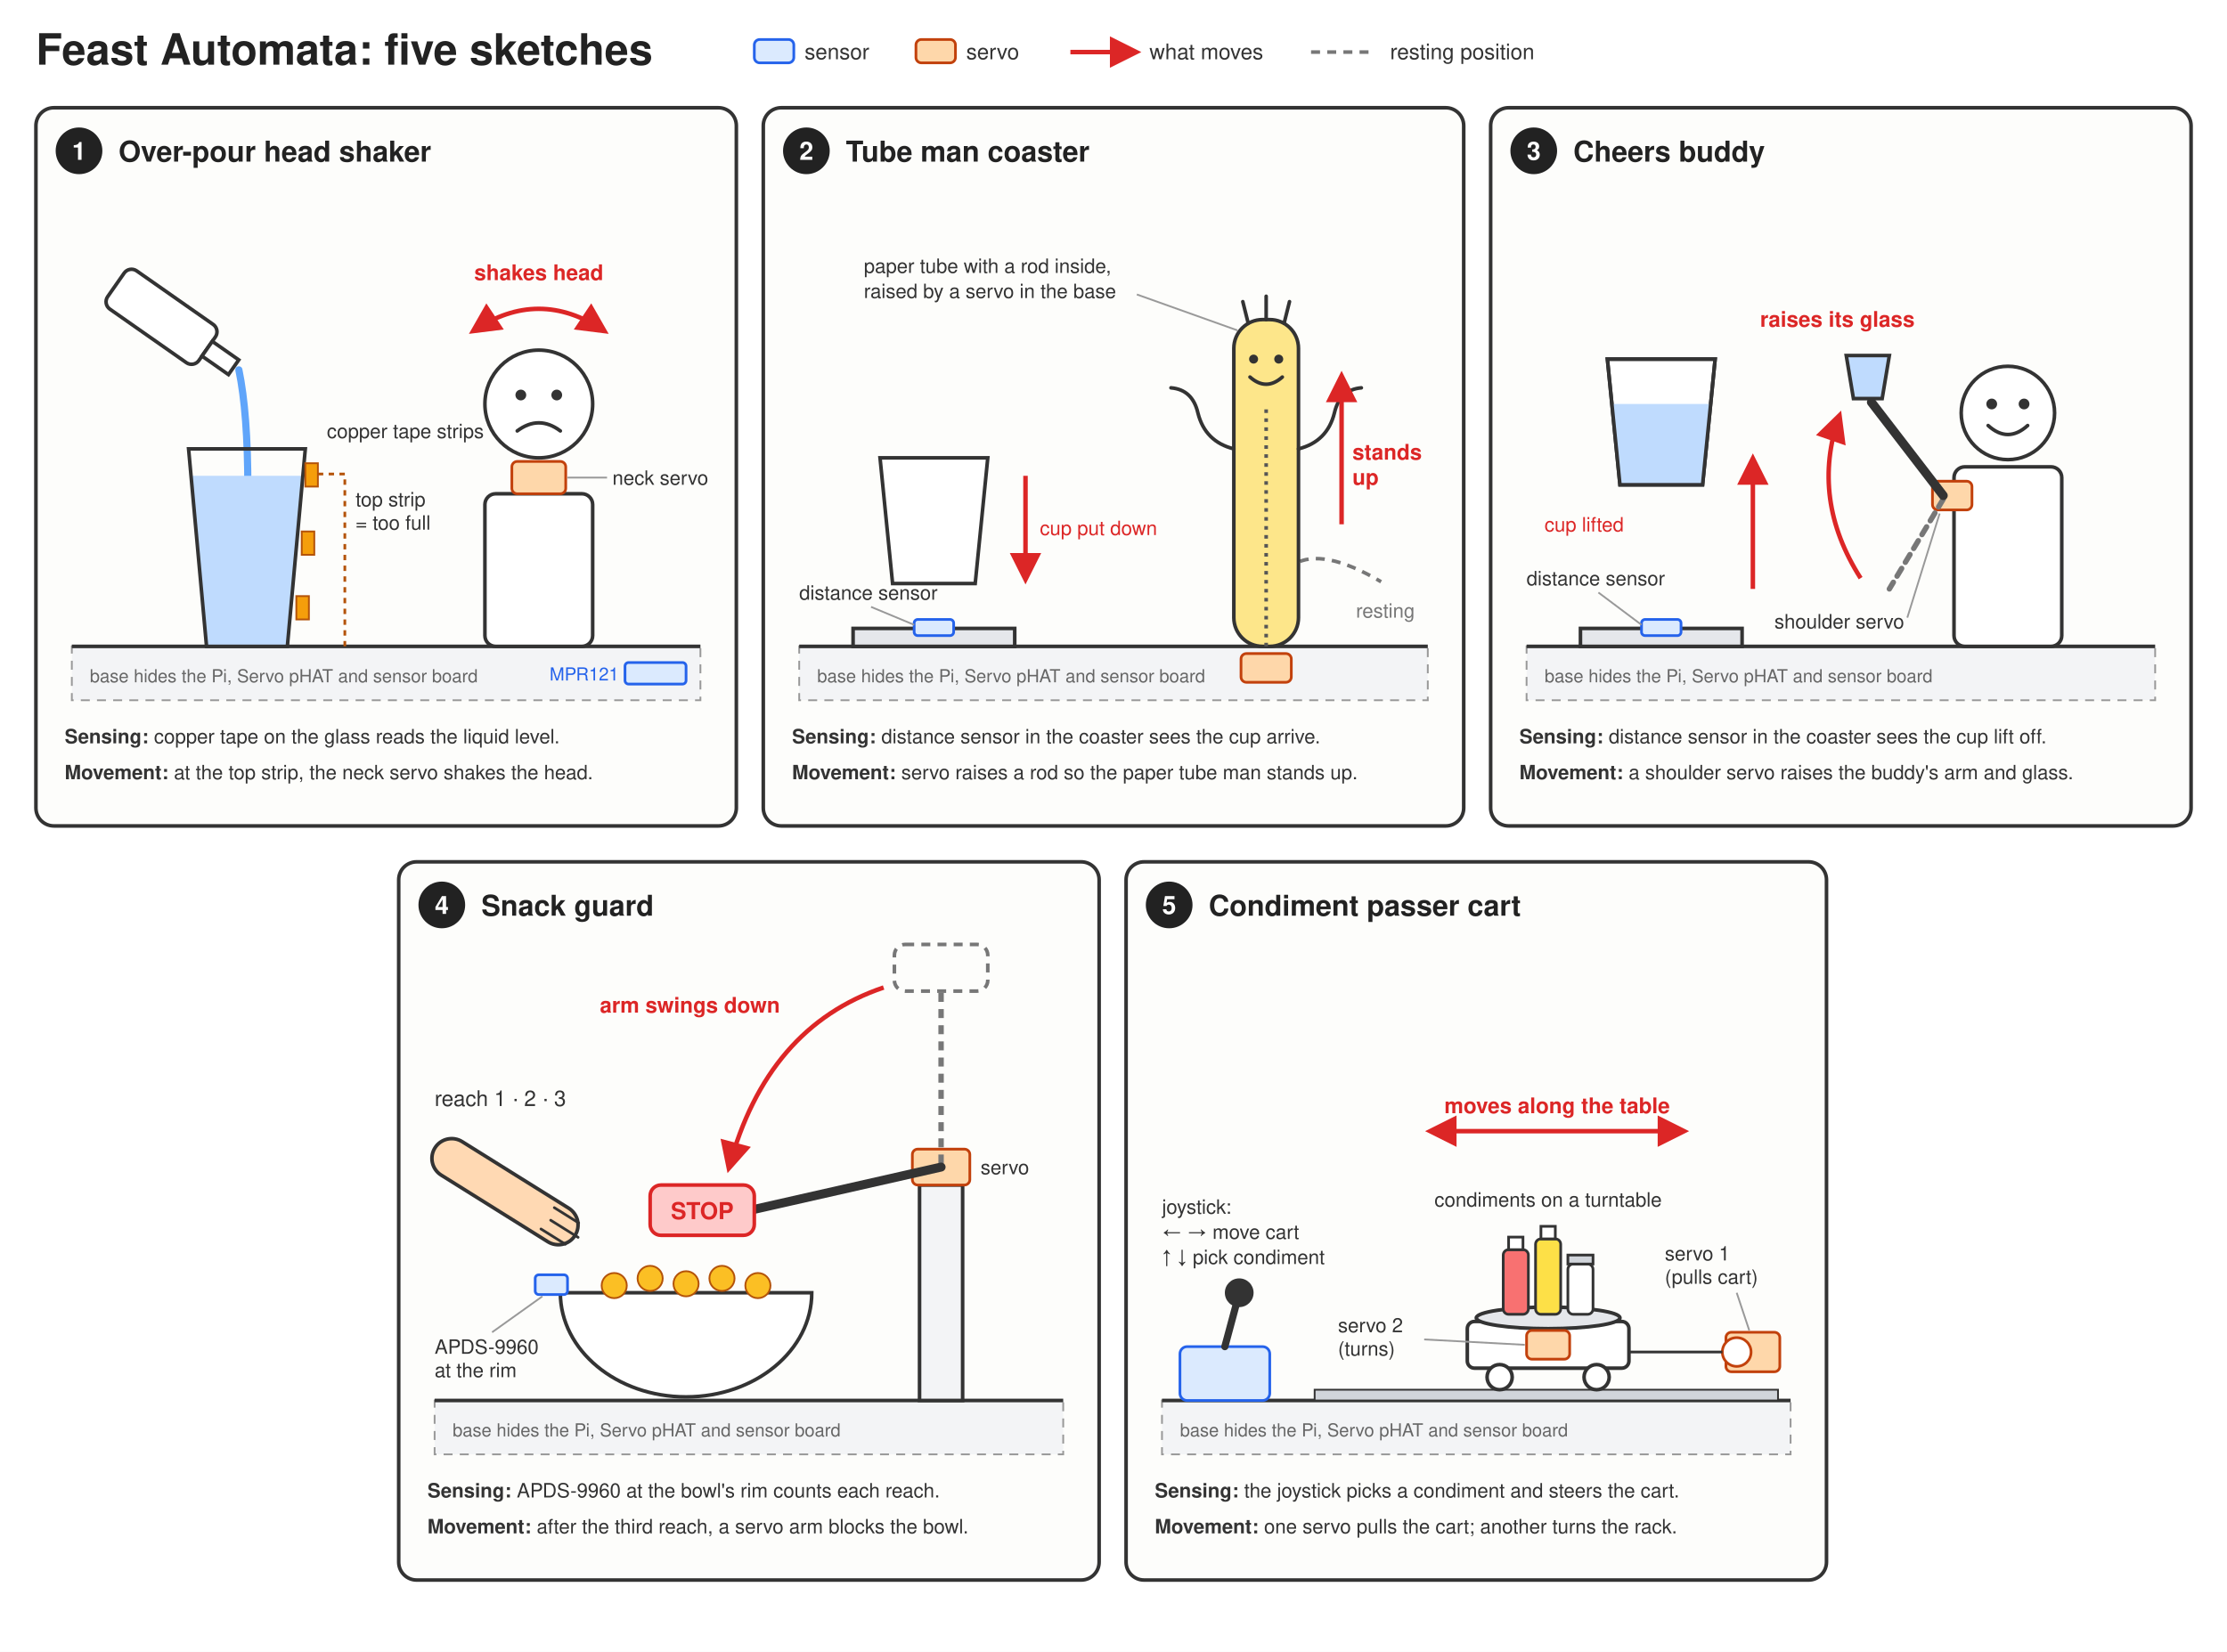
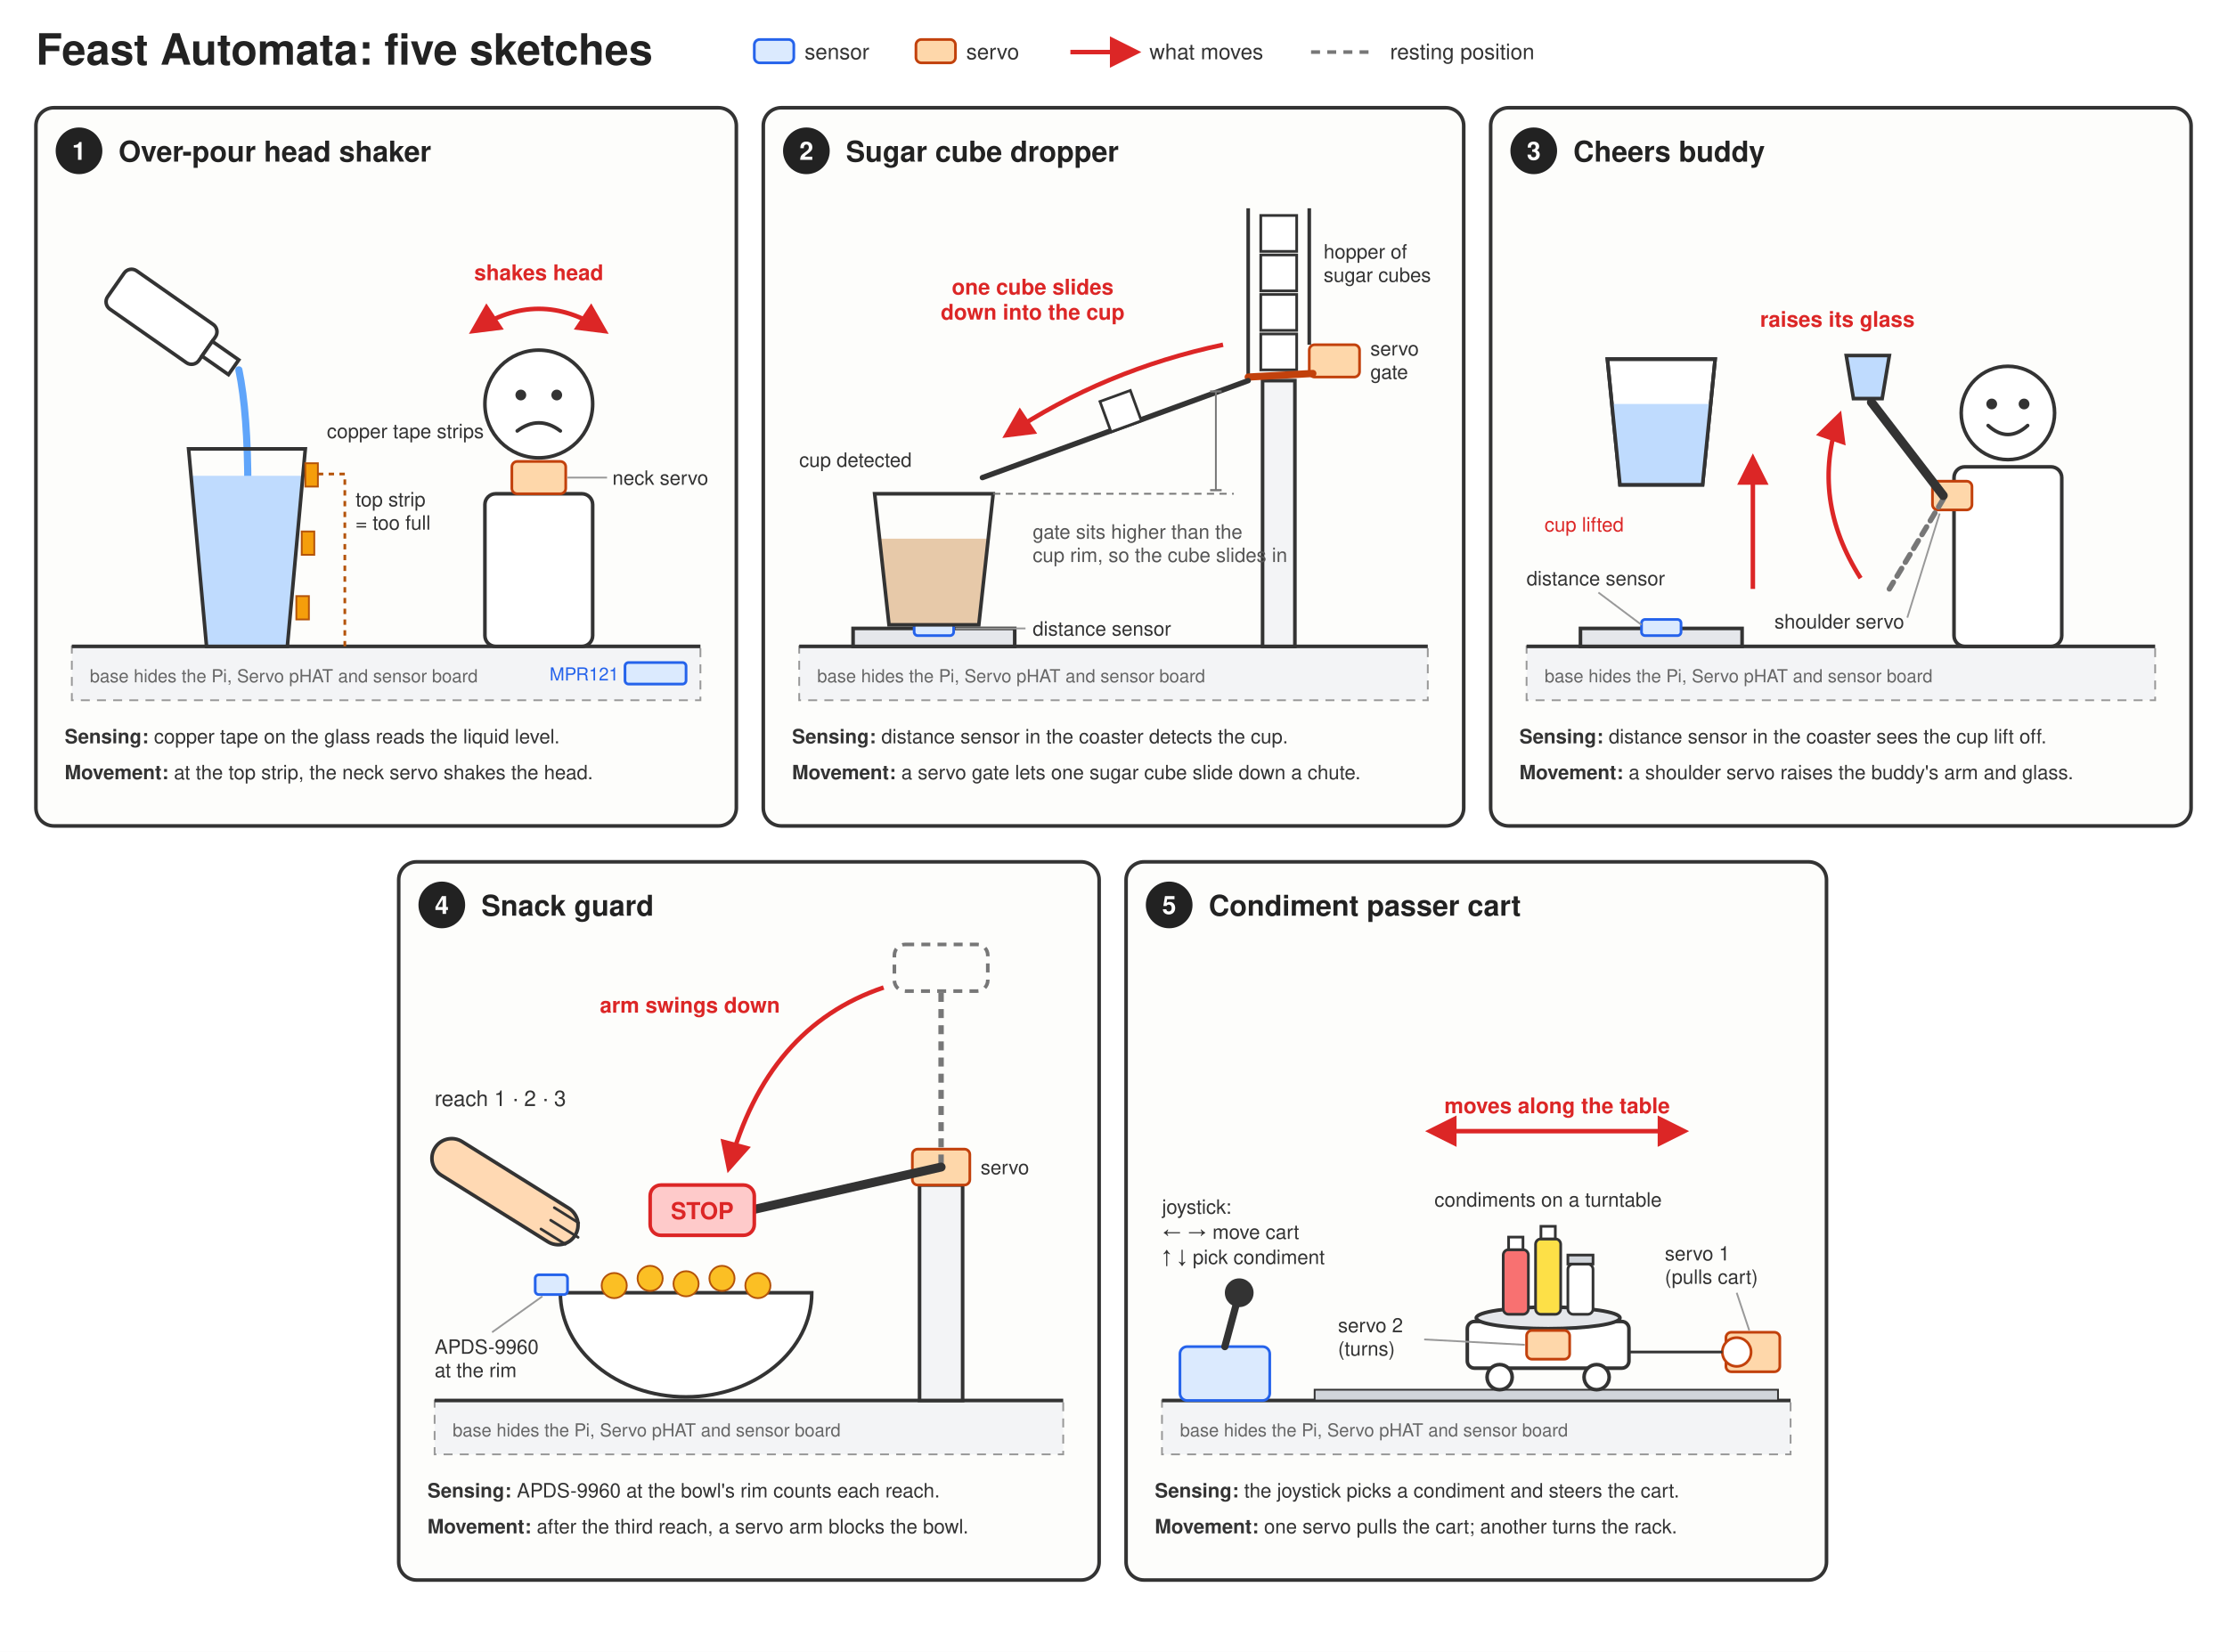
<svg xmlns="http://www.w3.org/2000/svg" viewBox="0 0 1240 920" width="1240" height="920" font-family="Helvetica, Arial, sans-serif">
  <defs>
    <marker id="arr" viewBox="0 0 10 10" refX="8" refY="5" markerWidth="7" markerHeight="7" orient="auto-start-reverse">
      <path d="M0 0 L10 5 L0 10 z" fill="#dc2626" />
+     </marker>
+     <marker id="tick" viewBox="0 0 10 10" refX="5" refY="5" markerWidth="8" markerHeight="8" orient="auto">
+       <path d="M5 1 V9" stroke="#777" stroke-width="1.5" />
    </marker>
    <g id="frame">
      <rect width="390" height="400" rx="10" fill="#fdfdfb" stroke="#333" stroke-width="2" />
      <rect x="20" y="300" width="350" height="30" fill="#f3f4f6" stroke="#999" stroke-dasharray="5 4" />
      <text x="30" y="320" font-size="10" fill="#666">base hides the Pi, Servo pHAT and sensor board</text>
      <line x1="20" y1="300" x2="370" y2="300" stroke="#333" stroke-width="2" />
    </g>
  </defs>
  <rect width="1240" height="920" fill="#ffffff" />
  <text x="20" y="36" font-size="24" font-weight="bold" fill="#222">Feast Automata: five sketches</text>
  <g font-size="12" fill="#333">
    <rect x="420" y="22" width="22" height="13" rx="3" fill="#dbeafe" stroke="#2563eb" stroke-width="1.5" />
    <text x="448" y="33">sensor</text>
    <rect x="510" y="22" width="22" height="13" rx="3" fill="#fed7aa" stroke="#c2410c" stroke-width="1.5" />
    <text x="538" y="33">servo</text>
    <line x1="596" y1="29" x2="632" y2="29" stroke="#dc2626" stroke-width="2.5" marker-end="url(#arr)" />
    <text x="640" y="33">what moves</text>
    <line x1="730" y1="29" x2="766" y2="29" stroke="#777" stroke-width="2" stroke-dasharray="5 4" />
    <text x="774" y="33">resting position</text>
  </g>
  <g transform="translate(20,60)">
    <use href="#frame" />
    <circle cx="24" cy="24" r="13" fill="#222" />
    <text x="24" y="29" font-size="14" fill="#fff" text-anchor="middle" font-weight="bold">1</text>
    <text x="46" y="30" font-size="16" font-weight="bold" fill="#222">Over-pour head shaker</text>
    <g transform="translate(52,88) rotate(35)" fill="#fff" stroke="#333" stroke-width="2">
      <rect x="0" y="0" width="62" height="26" rx="5" />
      <rect x="62" y="8" width="18" height="10" />
    </g>
    <path d="M113 146 Q118 170 118 212" fill="none" stroke="#60a5fa" stroke-width="4" stroke-linecap="round" />
    <polygon points="86.4,205 148.6,205 140,300 95,300" fill="#bfdbfe" />
    <polygon points="85,190 150,190 140,300 95,300" fill="none" stroke="#333" stroke-width="2" />
    <g fill="#f59e0b" stroke="#b45309" stroke-width="1">
      <rect x="150" y="198" width="7" height="13" />
      <rect x="148" y="236" width="7" height="13" />
      <rect x="145" y="272" width="7" height="13" />
    </g>
    <path d="M157 204 H172 V300" fill="none" stroke="#b45309" stroke-width="1.5" stroke-dasharray="3 3" />
    <rect x="328" y="309" width="34" height="12" rx="2" fill="#dbeafe" stroke="#2563eb" stroke-width="1.5" />
    <text x="162" y="184" font-size="11" fill="#333">copper tape strips</text>
    <text x="178" y="222" font-size="11" fill="#333">top strip</text>
    <text x="178" y="235" font-size="11" fill="#333">= too full</text>
    <text x="286" y="319" font-size="10" fill="#2563eb">MPR121</text>
    <rect x="250" y="215" width="60" height="85" rx="6" fill="#fff" stroke="#333" stroke-width="2" />
    <rect x="265" y="197" width="30" height="18" rx="3" fill="#fed7aa" stroke="#c2410c" stroke-width="1.5" />
    <circle cx="280" cy="165" r="30" fill="#fff" stroke="#333" stroke-width="2" />
    <circle cx="270" cy="160" r="3" fill="#333" />
    <circle cx="290" cy="160" r="3" fill="#333" />
    <path d="M268 180 Q280 171 292 180" fill="none" stroke="#333" stroke-width="2" stroke-linecap="round" />
    <path d="M244 124 Q280 100 316 124" fill="none" stroke="#dc2626" stroke-width="2.5" marker-start="url(#arr)" marker-end="url(#arr)" />
    <text x="280" y="96" font-size="12" fill="#dc2626" text-anchor="middle" font-weight="bold">shakes head</text>
    <line x1="318" y1="206" x2="296" y2="206" stroke="#999" />
    <text x="321" y="210" font-size="11" fill="#333">neck servo</text>
    <text x="16" y="354" font-size="11" fill="#333">
      <tspan font-weight="bold">Sensing:</tspan> copper tape on the glass reads the liquid level.</text>
    <text x="16" y="374" font-size="11" fill="#333">
      <tspan font-weight="bold">Movement:</tspan> at the top strip, the neck servo shakes the head.</text>
  </g>
  <g transform="translate(425,60)">
    <use href="#frame" />
    <circle cx="24" cy="24" r="13" fill="#222" />
    <text x="24" y="29" font-size="14" fill="#fff" text-anchor="middle" font-weight="bold">2</text>
-     <text x="46" y="30" font-size="16" font-weight="bold" fill="#222">Tube man coaster</text>
+     <text x="46" y="30" font-size="16" font-weight="bold" fill="#222">Sugar cube dropper</text>
    <rect x="50" y="290" width="90" height="10" fill="#e5e7eb" stroke="#333" stroke-width="2" />
    <rect x="84" y="285" width="22" height="9" rx="2" fill="#dbeafe" stroke="#2563eb" stroke-width="1.5" />
-     <polygon points="65,195 125,195 118,265 72,265" fill="#fff" stroke="#333" stroke-width="2" />
-     <line x1="146" y1="205" x2="146" y2="262" stroke="#dc2626" stroke-width="2.5" marker-end="url(#arr)" />
-     <text x="154" y="238" font-size="11" fill="#dc2626">cup put down</text>
-     <line x1="60" y1="278" x2="84" y2="288" stroke="#999" />
-     <text x="20" y="274" font-size="11" fill="#333">distance sensor</text>
-     <path d="M280 300 C280 252 300 238 344 264" fill="none" stroke="#777" stroke-width="2" stroke-dasharray="5 4" />
-     <text x="330" y="284" font-size="11" fill="#777">resting</text>
-     <rect x="262" y="118" width="36" height="182" rx="16" fill="#fde68a" stroke="#333" stroke-width="2" />
-     <path d="M270 120 l-3 -12 M280 118 l0 -13 M290 120 l3 -12" stroke="#333" stroke-width="2" stroke-linecap="round" />
-     <circle cx="273" cy="140" r="2.5" fill="#333" />
-     <circle cx="287" cy="140" r="2.5" fill="#333" />
-     <path d="M271 150 Q280 158 289 150" fill="none" stroke="#333" stroke-width="2" stroke-linecap="round" />
-     <path d="M262 190 q-16 -4 -20 -20 q-3 -13 -15 -14" fill="none" stroke="#333" stroke-width="2" stroke-linecap="round" />
-     <path d="M298 190 q16 -4 20 -20 q3 -13 15 -14" fill="none" stroke="#333" stroke-width="2" stroke-linecap="round" />
-     <line x1="280" y1="300" x2="280" y2="165" stroke="#555" stroke-width="2" stroke-dasharray="2 3" />
-     <rect x="266" y="304" width="28" height="16" rx="3" fill="#fed7aa" stroke="#c2410c" stroke-width="1.5" />
-     <line x1="322" y1="232" x2="322" y2="150" stroke="#dc2626" stroke-width="2.5" marker-end="url(#arr)" />
-     <text x="328" y="196" font-size="12" fill="#dc2626" font-weight="bold">stands</text>
-     <text x="328" y="210" font-size="12" fill="#dc2626" font-weight="bold">up</text>
-     <text x="56" y="92" font-size="11" fill="#333">paper tube with a rod inside,</text>
-     <text x="56" y="106" font-size="11" fill="#333">raised by a servo in the base</text>
-     <line x1="208" y1="104" x2="264" y2="124" stroke="#999" />
-     <text x="16" y="354" font-size="11" fill="#333">
-       <tspan font-weight="bold">Sensing:</tspan> distance sensor in the coaster sees the cup arrive.</text>
-     <text x="16" y="374" font-size="11" fill="#333">
-       <tspan font-weight="bold">Movement:</tspan> servo raises a rod so the paper tube man stands up.</text>
+     <polygon points="64.7,240 125.3,240 120,288 70,288" fill="#e7c9a9" />
+     <polygon points="62,215 128,215 120,288 70,288" fill="none" stroke="#333" stroke-width="2" />
+     <text x="20" y="200" font-size="11" fill="#333">cup detected</text>
+     <line x1="146" y1="290" x2="107" y2="290" stroke="#999" />
+     <text x="150" y="294" font-size="11" fill="#333">distance sensor</text>
+     <rect x="278" y="152" width="18" height="148" fill="#f3f4f6" stroke="#333" stroke-width="2" />
+     <path d="M270 56 V150 M304 56 V132" fill="none" stroke="#333" stroke-width="2" />
+     <g fill="#fff" stroke="#333" stroke-width="1.5">
+       <rect x="277" y="126" width="20" height="20" />
+       <rect x="277" y="104" width="20" height="20" />
+       <rect x="277" y="82" width="20" height="20" />
+       <rect x="277" y="60" width="20" height="20" />
+     </g>
+     <text x="312" y="84" font-size="11" fill="#333">hopper of</text>
+     <text x="312" y="97" font-size="11" fill="#333">sugar cubes</text>
+     <rect x="304" y="132" width="28" height="18" rx="3" fill="#fed7aa" stroke="#c2410c" stroke-width="1.5" />
+     <line x1="306" y1="148" x2="270" y2="150" stroke="#c2410c" stroke-width="4" stroke-linecap="round" />
+     <text x="338" y="138" font-size="11" fill="#333">servo</text>
+     <text x="338" y="151" font-size="11" fill="#333">gate</text>
+     <line x1="270" y1="152" x2="122" y2="206" stroke="#333" stroke-width="3" stroke-linecap="round" />
+     <rect x="190" y="160" width="18" height="18" fill="#fff" stroke="#333" stroke-width="1.5" transform="rotate(-20 199 169)" />
+     <path d="M256 132 Q190 146 136 182" fill="none" stroke="#dc2626" stroke-width="2.5" marker-end="url(#arr)" />
+     <text x="150" y="104" font-size="12" fill="#dc2626" text-anchor="middle" font-weight="bold">one cube slides</text>
+     <text x="150" y="118" font-size="12" fill="#dc2626" text-anchor="middle" font-weight="bold">down into the cup</text>
+     <line x1="128" y1="215" x2="262" y2="215" stroke="#777" stroke-width="1" stroke-dasharray="4 3" />
+     <line x1="252" y1="158" x2="252" y2="213" stroke="#777" stroke-width="1" marker-start="url(#tick)" marker-end="url(#tick)" />
+     <text x="150" y="240" font-size="11" fill="#555">gate sits higher than the</text>
+     <text x="150" y="253" font-size="11" fill="#555">cup rim, so the cube slides in</text>
+     <text x="16" y="354" font-size="11" fill="#333">
+       <tspan font-weight="bold">Sensing:</tspan> distance sensor in the coaster detects the cup.</text>
+     <text x="16" y="374" font-size="11" fill="#333">
+       <tspan font-weight="bold">Movement:</tspan> a servo gate lets one sugar cube slide down a chute.</text>
  </g>
  <g transform="translate(830,60)">
    <use href="#frame" />
    <circle cx="24" cy="24" r="13" fill="#222" />
    <text x="24" y="29" font-size="14" fill="#fff" text-anchor="middle" font-weight="bold">3</text>
    <text x="46" y="30" font-size="16" font-weight="bold" fill="#222">Cheers buddy</text>
    <rect x="50" y="290" width="90" height="10" fill="#e5e7eb" stroke="#333" stroke-width="2" />
    <rect x="84" y="285" width="22" height="9" rx="2" fill="#dbeafe" stroke="#2563eb" stroke-width="1.5" />
    <polygon points="65,140 125,140 118,210 72,210" fill="#fff" stroke="#333" stroke-width="2" />
    <polygon points="67.5,165 122.5,165 118,210 72,210" fill="#bfdbfe" />
    <polygon points="65,140 125,140 118,210 72,210" fill="none" stroke="#333" stroke-width="2" />
    <line x1="146" y1="268" x2="146" y2="196" stroke="#dc2626" stroke-width="2.5" marker-end="url(#arr)" />
    <text x="30" y="236" font-size="11" fill="#dc2626">cup lifted</text>
    <line x1="60" y1="270" x2="84" y2="288" stroke="#999" />
    <text x="20" y="266" font-size="11" fill="#333">distance sensor</text>
    <rect x="258" y="200" width="60" height="100" rx="6" fill="#fff" stroke="#333" stroke-width="2" />
    <circle cx="288" cy="170" r="26" fill="#fff" stroke="#333" stroke-width="2" />
    <circle cx="279" cy="165" r="3" fill="#333" />
    <circle cx="297" cy="165" r="3" fill="#333" />
    <path d="M277 177 Q288 187 299 177" fill="none" stroke="#333" stroke-width="2" stroke-linecap="round" />
    <rect x="246" y="208" width="22" height="16" rx="3" fill="#fed7aa" stroke="#c2410c" stroke-width="1.5" />
    <line x1="252" y1="218" x2="222" y2="268" stroke="#777" stroke-width="3" stroke-dasharray="5 4" stroke-linecap="round" />
    <line x1="252" y1="216" x2="212" y2="164" stroke="#333" stroke-width="5" stroke-linecap="round" />
    <polygon points="198,138 222,138 218,162 202,162" fill="#bfdbfe" stroke="#333" stroke-width="2" />
    <path d="M206 262 Q178 218 194 172" fill="none" stroke="#dc2626" stroke-width="2.5" marker-end="url(#arr)" />
    <text x="150" y="122" font-size="12" fill="#dc2626" font-weight="bold">raises its glass</text>
    <line x1="232" y1="284" x2="250" y2="226" stroke="#999" />
    <text x="158" y="290" font-size="11" fill="#333">shoulder servo</text>
    <text x="16" y="354" font-size="11" fill="#333">
      <tspan font-weight="bold">Sensing:</tspan> distance sensor in the coaster sees the cup lift off.</text>
    <text x="16" y="374" font-size="11" fill="#333">
      <tspan font-weight="bold">Movement:</tspan> a shoulder servo raises the buddy's arm and glass.</text>
  </g>
  <g transform="translate(222,480)">
    <use href="#frame" />
    <circle cx="24" cy="24" r="13" fill="#222" />
    <text x="24" y="29" font-size="14" fill="#fff" text-anchor="middle" font-weight="bold">4</text>
    <text x="46" y="30" font-size="16" font-weight="bold" fill="#222">Snack guard</text>
    <path d="M90 240 A70 58 0 0 0 230 240 Z" fill="#fff" stroke="#333" stroke-width="2" />
    <g fill="#fbbf24" stroke="#b45309" stroke-width="1">
      <circle cx="120" cy="236" r="7" />
      <circle cx="140" cy="232" r="7" />
      <circle cx="160" cy="235" r="7" />
      <circle cx="180" cy="232" r="7" />
      <circle cx="200" cy="236" r="7" />
    </g>
    <rect x="76" y="230" width="18" height="11" rx="2" fill="#dbeafe" stroke="#2563eb" stroke-width="1.5" />
    <line x1="52" y1="262" x2="80" y2="242" stroke="#999" />
    <text x="20" y="274" font-size="11" fill="#333">APDS-9960</text>
    <text x="20" y="287" font-size="11" fill="#333">at the rim</text>
    <g transform="translate(26,150) rotate(32)">
      <rect x="0" y="0" width="92" height="22" rx="11" fill="#ffd9b3" stroke="#333" stroke-width="2" />
      <path d="M74 4 h16 M76 11 h18 M74 18 h16" stroke="#333" stroke-width="1.5" stroke-linecap="round" />
    </g>
    <text x="20" y="136" font-size="12" fill="#333">reach 1 · 2 · 3</text>
    <rect x="290" y="180" width="24" height="120" fill="#f3f4f6" stroke="#333" stroke-width="2" />
    <rect x="286" y="160" width="32" height="20" rx="3" fill="#fed7aa" stroke="#c2410c" stroke-width="1.5" />
    <line x1="302" y1="168" x2="302" y2="72" stroke="#777" stroke-width="3" stroke-dasharray="5 4" />
    <rect x="276" y="46" width="52" height="26" rx="6" fill="none" stroke="#777" stroke-width="2" stroke-dasharray="5 4" />
    <line x1="302" y1="170" x2="196" y2="194" stroke="#333" stroke-width="5" stroke-linecap="round" />
    <rect x="140" y="180" width="58" height="28" rx="6" fill="#fecaca" stroke="#dc2626" stroke-width="2" />
    <text x="169" y="199" font-size="13" fill="#dc2626" text-anchor="middle" font-weight="bold">STOP</text>
    <path d="M270 70 Q205 92 184 170" fill="none" stroke="#dc2626" stroke-width="2.5" marker-end="url(#arr)" />
    <text x="112" y="84" font-size="12" fill="#dc2626" font-weight="bold">arm swings down</text>
    <text x="324" y="174" font-size="11" fill="#333">servo</text>
    <text x="16" y="354" font-size="11" fill="#333">
      <tspan font-weight="bold">Sensing:</tspan> APDS-9960 at the bowl's rim counts each reach.</text>
    <text x="16" y="374" font-size="11" fill="#333">
      <tspan font-weight="bold">Movement:</tspan> after the third reach, a servo arm blocks the bowl.</text>
  </g>
  <g transform="translate(627,480)">
    <use href="#frame" />
    <circle cx="24" cy="24" r="13" fill="#222" />
    <text x="24" y="29" font-size="14" fill="#fff" text-anchor="middle" font-weight="bold">5</text>
    <text x="46" y="30" font-size="16" font-weight="bold" fill="#222">Condiment passer cart</text>
    <rect x="30" y="270" width="50" height="30" rx="4" fill="#dbeafe" stroke="#2563eb" stroke-width="1.5" />
    <line x1="55" y1="270" x2="62" y2="244" stroke="#333" stroke-width="4" stroke-linecap="round" />
    <circle cx="63" cy="240" r="8" fill="#333" />
    <text x="20" y="196" font-size="11" fill="#333">joystick:</text>
    <text x="20" y="210" font-size="11" fill="#333">← → move cart</text>
    <text x="20" y="224" font-size="11" fill="#333">↑ ↓ pick condiment</text>
    <rect x="105" y="294" width="258" height="6" fill="#d1d5db" stroke="#333" stroke-width="1" />
    <rect x="190" y="256" width="90" height="26" rx="4" fill="#fff" stroke="#333" stroke-width="2" />
    <circle cx="208" cy="287" r="7" fill="#fff" stroke="#333" stroke-width="2" />
    <circle cx="262" cy="287" r="7" fill="#fff" stroke="#333" stroke-width="2" />
    <ellipse cx="235" cy="254" rx="40" ry="6" fill="#e5e7eb" stroke="#333" stroke-width="2" />
    <g stroke="#333" stroke-width="1.5">
      <rect x="210" y="216" width="14" height="36" rx="3" fill="#f87171" />
      <rect x="213" y="209" width="8" height="7" fill="#fff" />
      <rect x="228" y="210" width="14" height="42" rx="3" fill="#fde047" />
      <rect x="231" y="203" width="8" height="7" fill="#fff" />
      <rect x="246" y="224" width="14" height="28" rx="3" fill="#fff" />
      <rect x="246" y="219" width="14" height="5" fill="#d1d5db" />
    </g>
    <rect x="223" y="261" width="24" height="16" rx="3" fill="#fed7aa" stroke="#c2410c" stroke-width="1.5" />
    <line x1="166" y1="266" x2="222" y2="269" stroke="#999" />
    <text x="118" y="262" font-size="11" fill="#333">servo 2</text>
    <text x="118" y="275" font-size="11" fill="#333">(turns)</text>
    <text x="235" y="192" font-size="11" fill="#333" text-anchor="middle">condiments on a turntable</text>
    <rect x="334" y="262" width="30" height="22" rx="3" fill="#fed7aa" stroke="#c2410c" stroke-width="1.5" />
    <circle cx="340" cy="273" r="8" fill="#fff" stroke="#c2410c" stroke-width="1.5" />
    <line x1="332" y1="273" x2="280" y2="273" stroke="#333" stroke-width="1.5" />
    <line x1="340" y1="240" x2="347" y2="261" stroke="#999" />
    <text x="300" y="222" font-size="11" fill="#333">servo 1</text>
    <text x="300" y="235" font-size="11" fill="#333">(pulls cart)</text>
    <line x1="170" y1="150" x2="310" y2="150" stroke="#dc2626" stroke-width="2.5" marker-start="url(#arr)" marker-end="url(#arr)" />
    <text x="240" y="140" font-size="12" fill="#dc2626" text-anchor="middle" font-weight="bold">moves along the table</text>
    <text x="16" y="354" font-size="11" fill="#333">
      <tspan font-weight="bold">Sensing:</tspan> the joystick picks a condiment and steers the cart.</text>
    <text x="16" y="374" font-size="11" fill="#333">
      <tspan font-weight="bold">Movement:</tspan> one servo pulls the cart; another turns the rack.</text>
  </g>
</svg>
